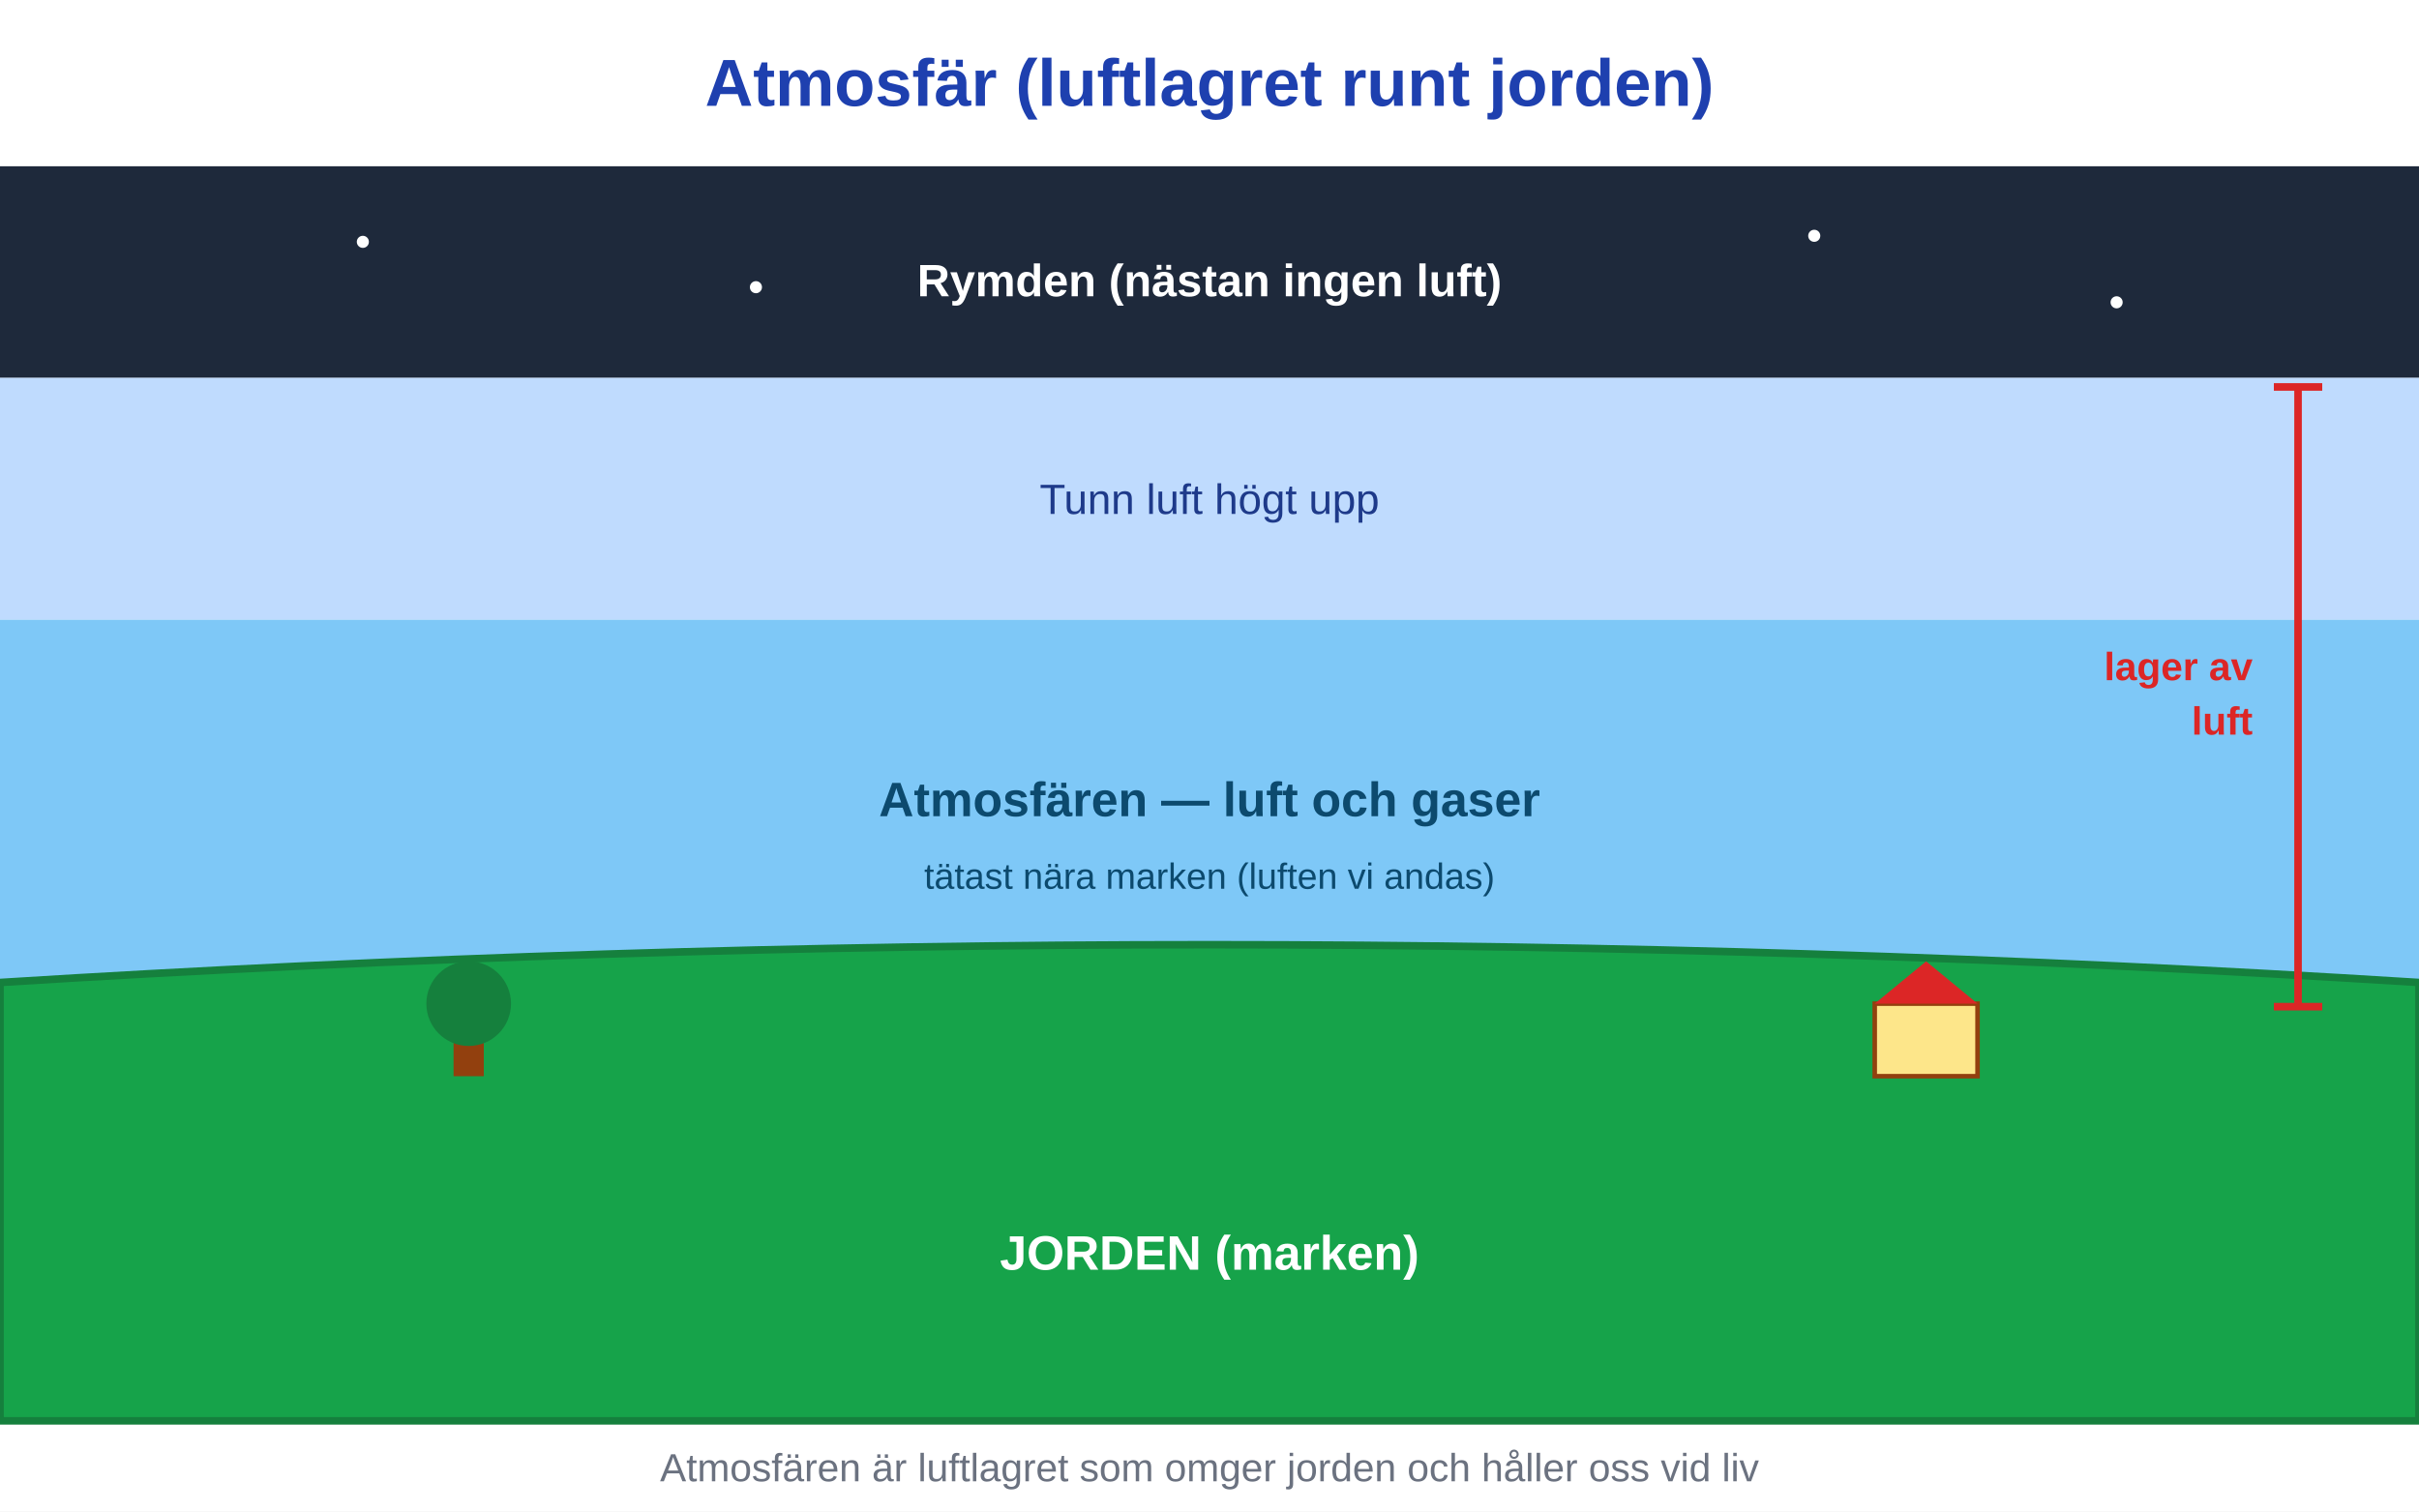
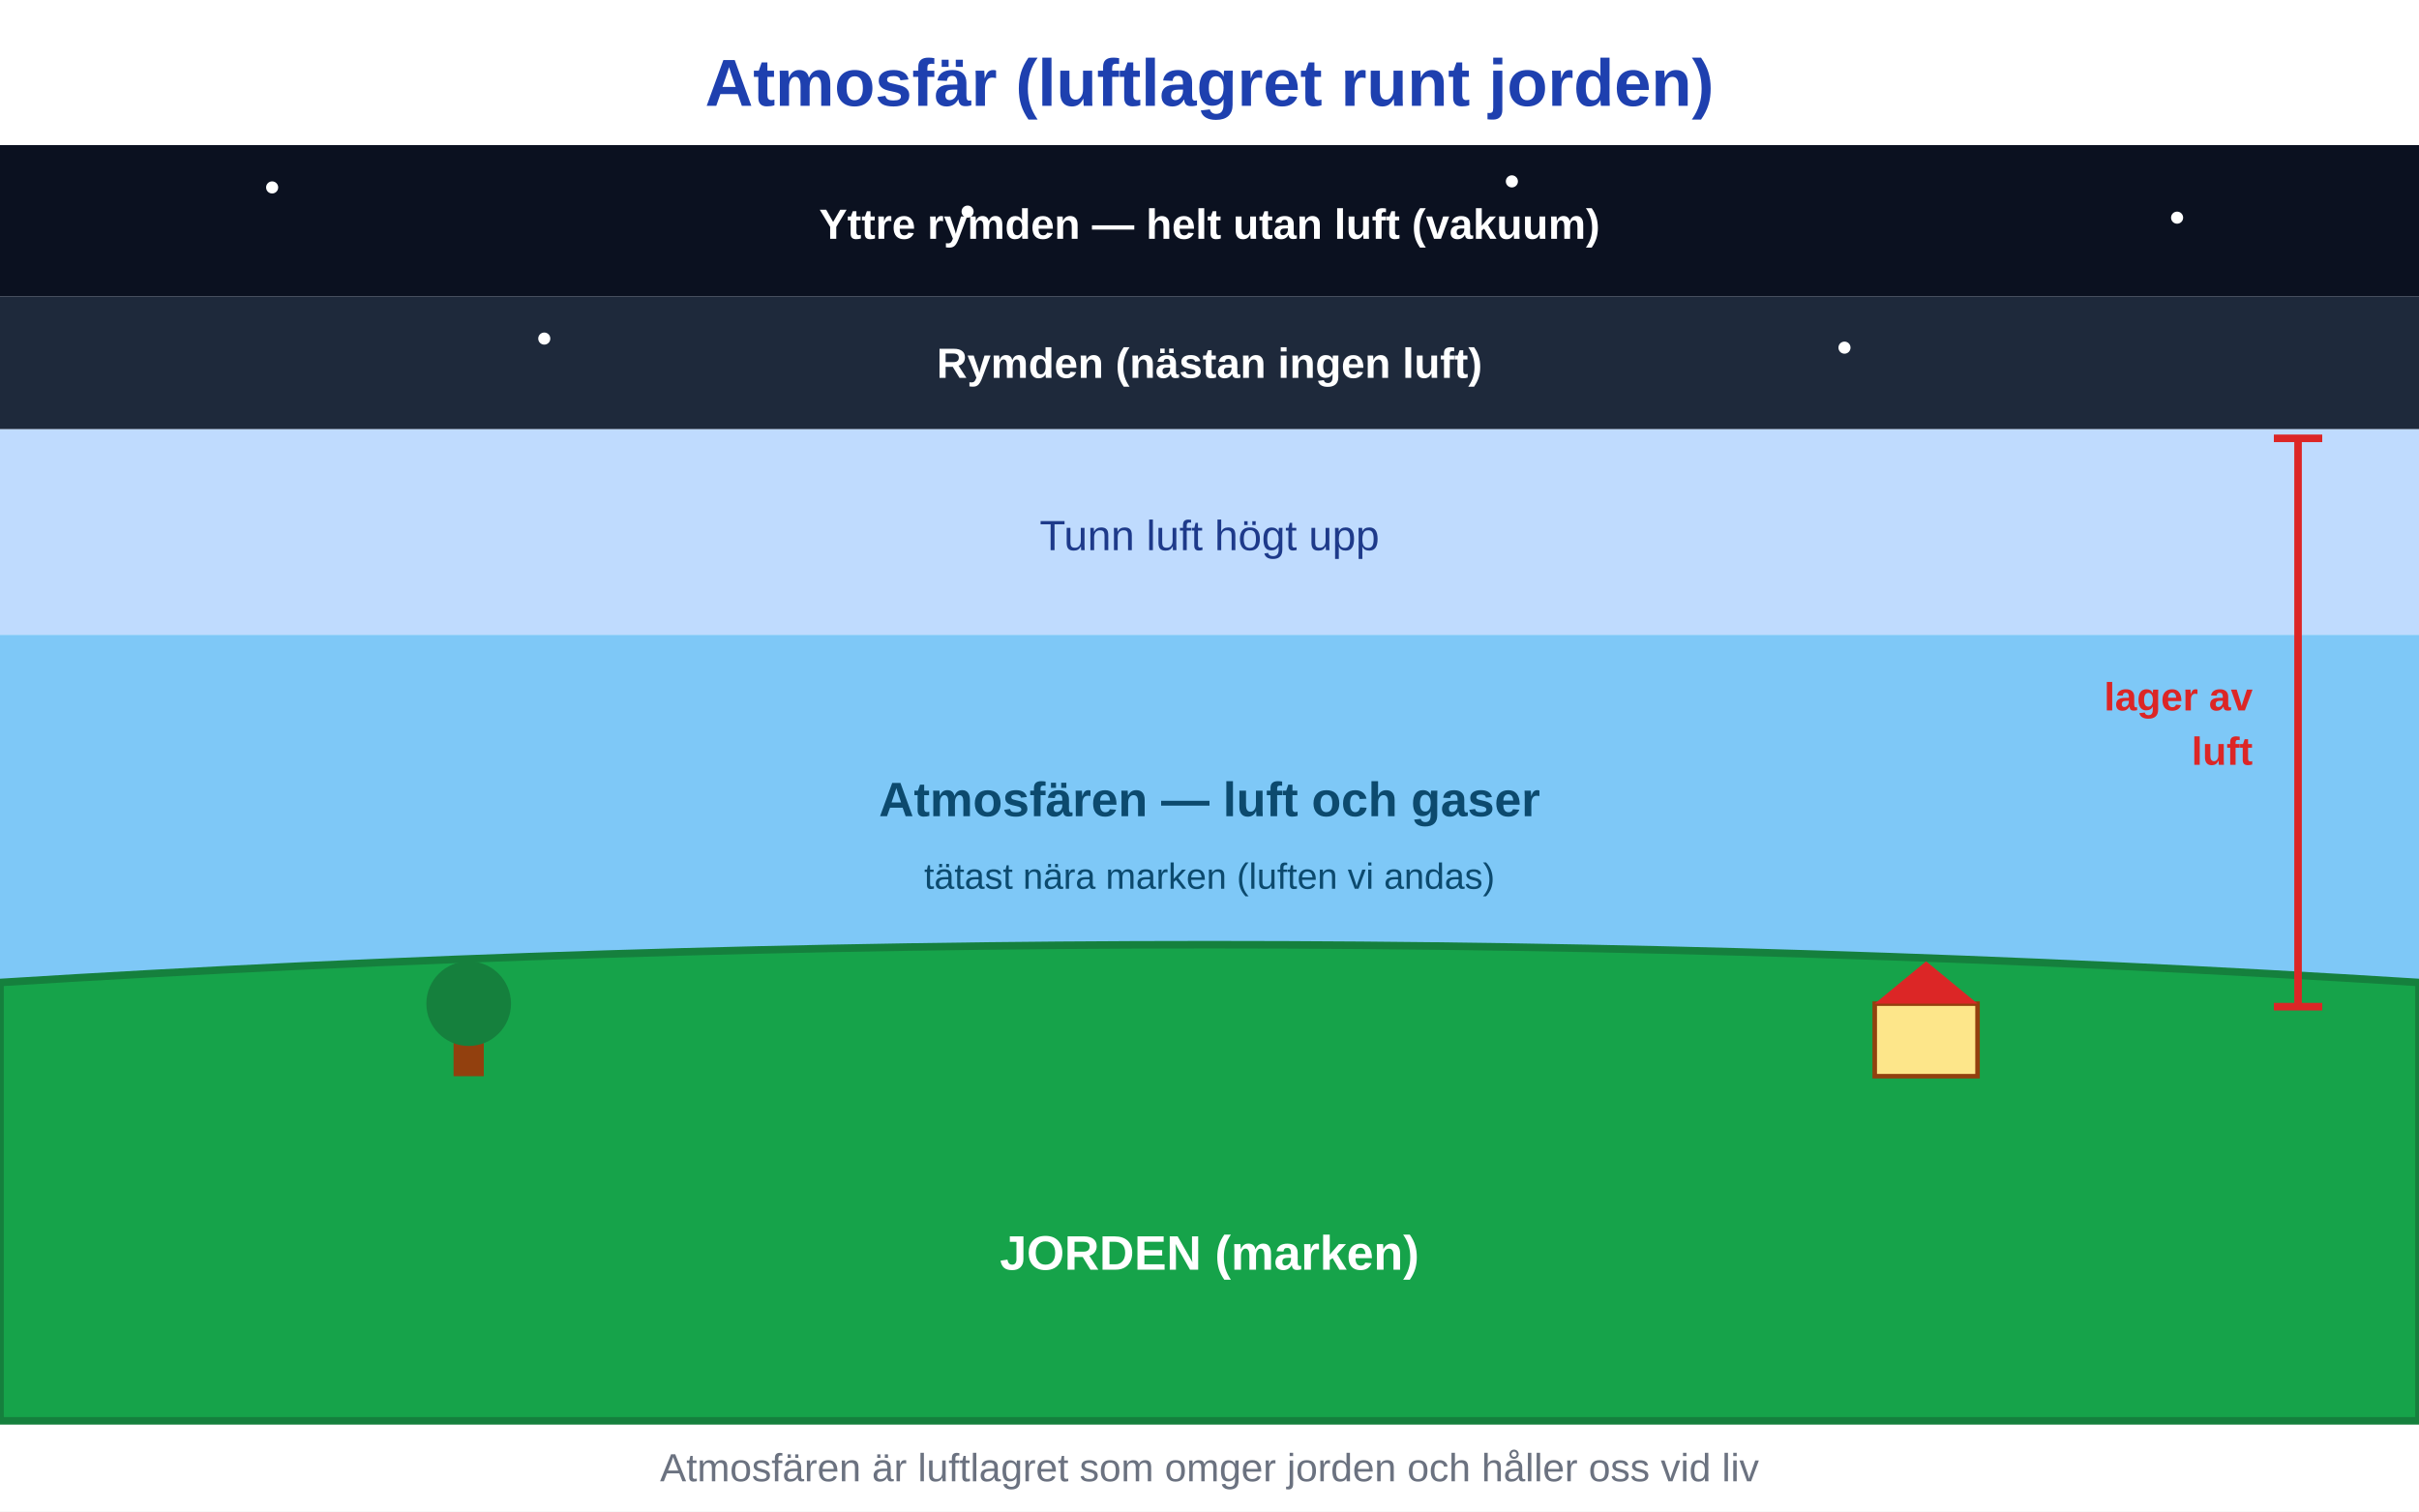
<svg xmlns="http://www.w3.org/2000/svg" viewBox="0 0 800 500" width="800" height="500">
  <rect width="800" height="500" fill="white" />
  <text x="400" y="35" font-family="Arial,sans-serif" font-size="22" fill="#1e40af" text-anchor="middle" font-weight="bold">Atmosfär (luftlagret runt jorden)</text>
-   <rect x="0" y="55" width="800" height="70" fill="#1e293b" />
-   <text x="400" y="98" font-family="Arial,sans-serif" font-size="15" fill="white" text-anchor="middle" font-weight="bold">Rymden (nästan ingen luft)</text>
-   <circle cx="120" cy="80" r="2" fill="white" />
-   <circle cx="250" cy="95" r="2" fill="white" />
-   <circle cx="600" cy="78" r="2" fill="white" />
-   <circle cx="700" cy="100" r="2" fill="white" />
-   <rect x="0" y="125" width="800" height="80" fill="#bfdbfe" />
-   <text x="400" y="170" font-family="Arial,sans-serif" font-size="14" fill="#1e3a8a" text-anchor="middle">Tunn luft högt upp</text>
-   <rect x="0" y="205" width="800" height="120" fill="#7ec8f7" />
+   <rect x="0" y="48" width="800" height="50" fill="#0b1120" />
+   <text x="400" y="79" font-family="Arial,sans-serif" font-size="14" fill="white" text-anchor="middle" font-weight="bold">Yttre rymden — helt utan luft (vakuum)</text>
+   <circle cx="90" cy="62" r="2" fill="white" />
+   <circle cx="320" cy="70" r="2" fill="white" />
+   <circle cx="500" cy="60" r="2" fill="white" />
+   <circle cx="720" cy="72" r="2" fill="white" />
+   <rect x="0" y="98" width="800" height="44" fill="#1e293b" />
+   <text x="400" y="125" font-family="Arial,sans-serif" font-size="14" fill="white" text-anchor="middle" font-weight="bold">Rymden (nästan ingen luft)</text>
+   <circle cx="180" cy="112" r="2" fill="white" />
+   <circle cx="610" cy="115" r="2" fill="white" />
+   <rect x="0" y="142" width="800" height="68" fill="#bfdbfe" />
+   <text x="400" y="182" font-family="Arial,sans-serif" font-size="14" fill="#1e3a8a" text-anchor="middle">Tunn luft högt upp</text>
+   <rect x="0" y="210" width="800" height="115" fill="#7ec8f7" />
  <text x="400" y="270" font-family="Arial,sans-serif" font-size="16" fill="#0c4a6e" text-anchor="middle" font-weight="bold">Atmosfären — luft och gaser</text>
  <text x="400" y="294" font-family="Arial,sans-serif" font-size="12" fill="#0c4a6e" text-anchor="middle">tätast nära marken (luften vi andas)</text>
  <path d="M 0 325 L 0 470 L 800 470 L 800 325 Q 400 300 0 325 Z" fill="#16a34a" stroke="#15803d" stroke-width="2.5" />
  <text x="400" y="420" font-family="Arial,sans-serif" font-size="16" fill="white" text-anchor="middle" font-weight="bold">JORDEN (marken)</text>
  <rect x="150" y="338" width="10" height="18" fill="#92400e" />
  <circle cx="155" cy="332" r="14" fill="#15803d" />
  <rect x="620" y="332" width="34" height="24" fill="#fde68a" stroke="#92400e" stroke-width="1.5" />
  <polygon points="620,332 637,318 654,332" fill="#dc2626" />
-   <line x1="760" y1="128" x2="760" y2="333" stroke="#dc2626" stroke-width="2.5" />
-   <line x1="752" y1="128" x2="768" y2="128" stroke="#dc2626" stroke-width="2.5" />
+   <line x1="760" y1="145" x2="760" y2="333" stroke="#dc2626" stroke-width="2.5" />
+   <line x1="752" y1="145" x2="768" y2="145" stroke="#dc2626" stroke-width="2.5" />
  <line x1="752" y1="333" x2="768" y2="333" stroke="#dc2626" stroke-width="2.5" />
-   <text x="745" y="225" font-family="Arial,sans-serif" font-size="13" fill="#dc2626" text-anchor="end" font-weight="bold">lager av</text>
-   <text x="745" y="243" font-family="Arial,sans-serif" font-size="13" fill="#dc2626" text-anchor="end" font-weight="bold">luft</text>
+   <text x="745" y="235" font-family="Arial,sans-serif" font-size="13" fill="#dc2626" text-anchor="end" font-weight="bold">lager av</text>
+   <text x="745" y="253" font-family="Arial,sans-serif" font-size="13" fill="#dc2626" text-anchor="end" font-weight="bold">luft</text>
  <text x="400" y="490" font-family="Arial,sans-serif" font-size="13" fill="#6b7280" text-anchor="middle">Atmosfären är luftlagret som omger jorden och håller oss vid liv</text>
</svg>
